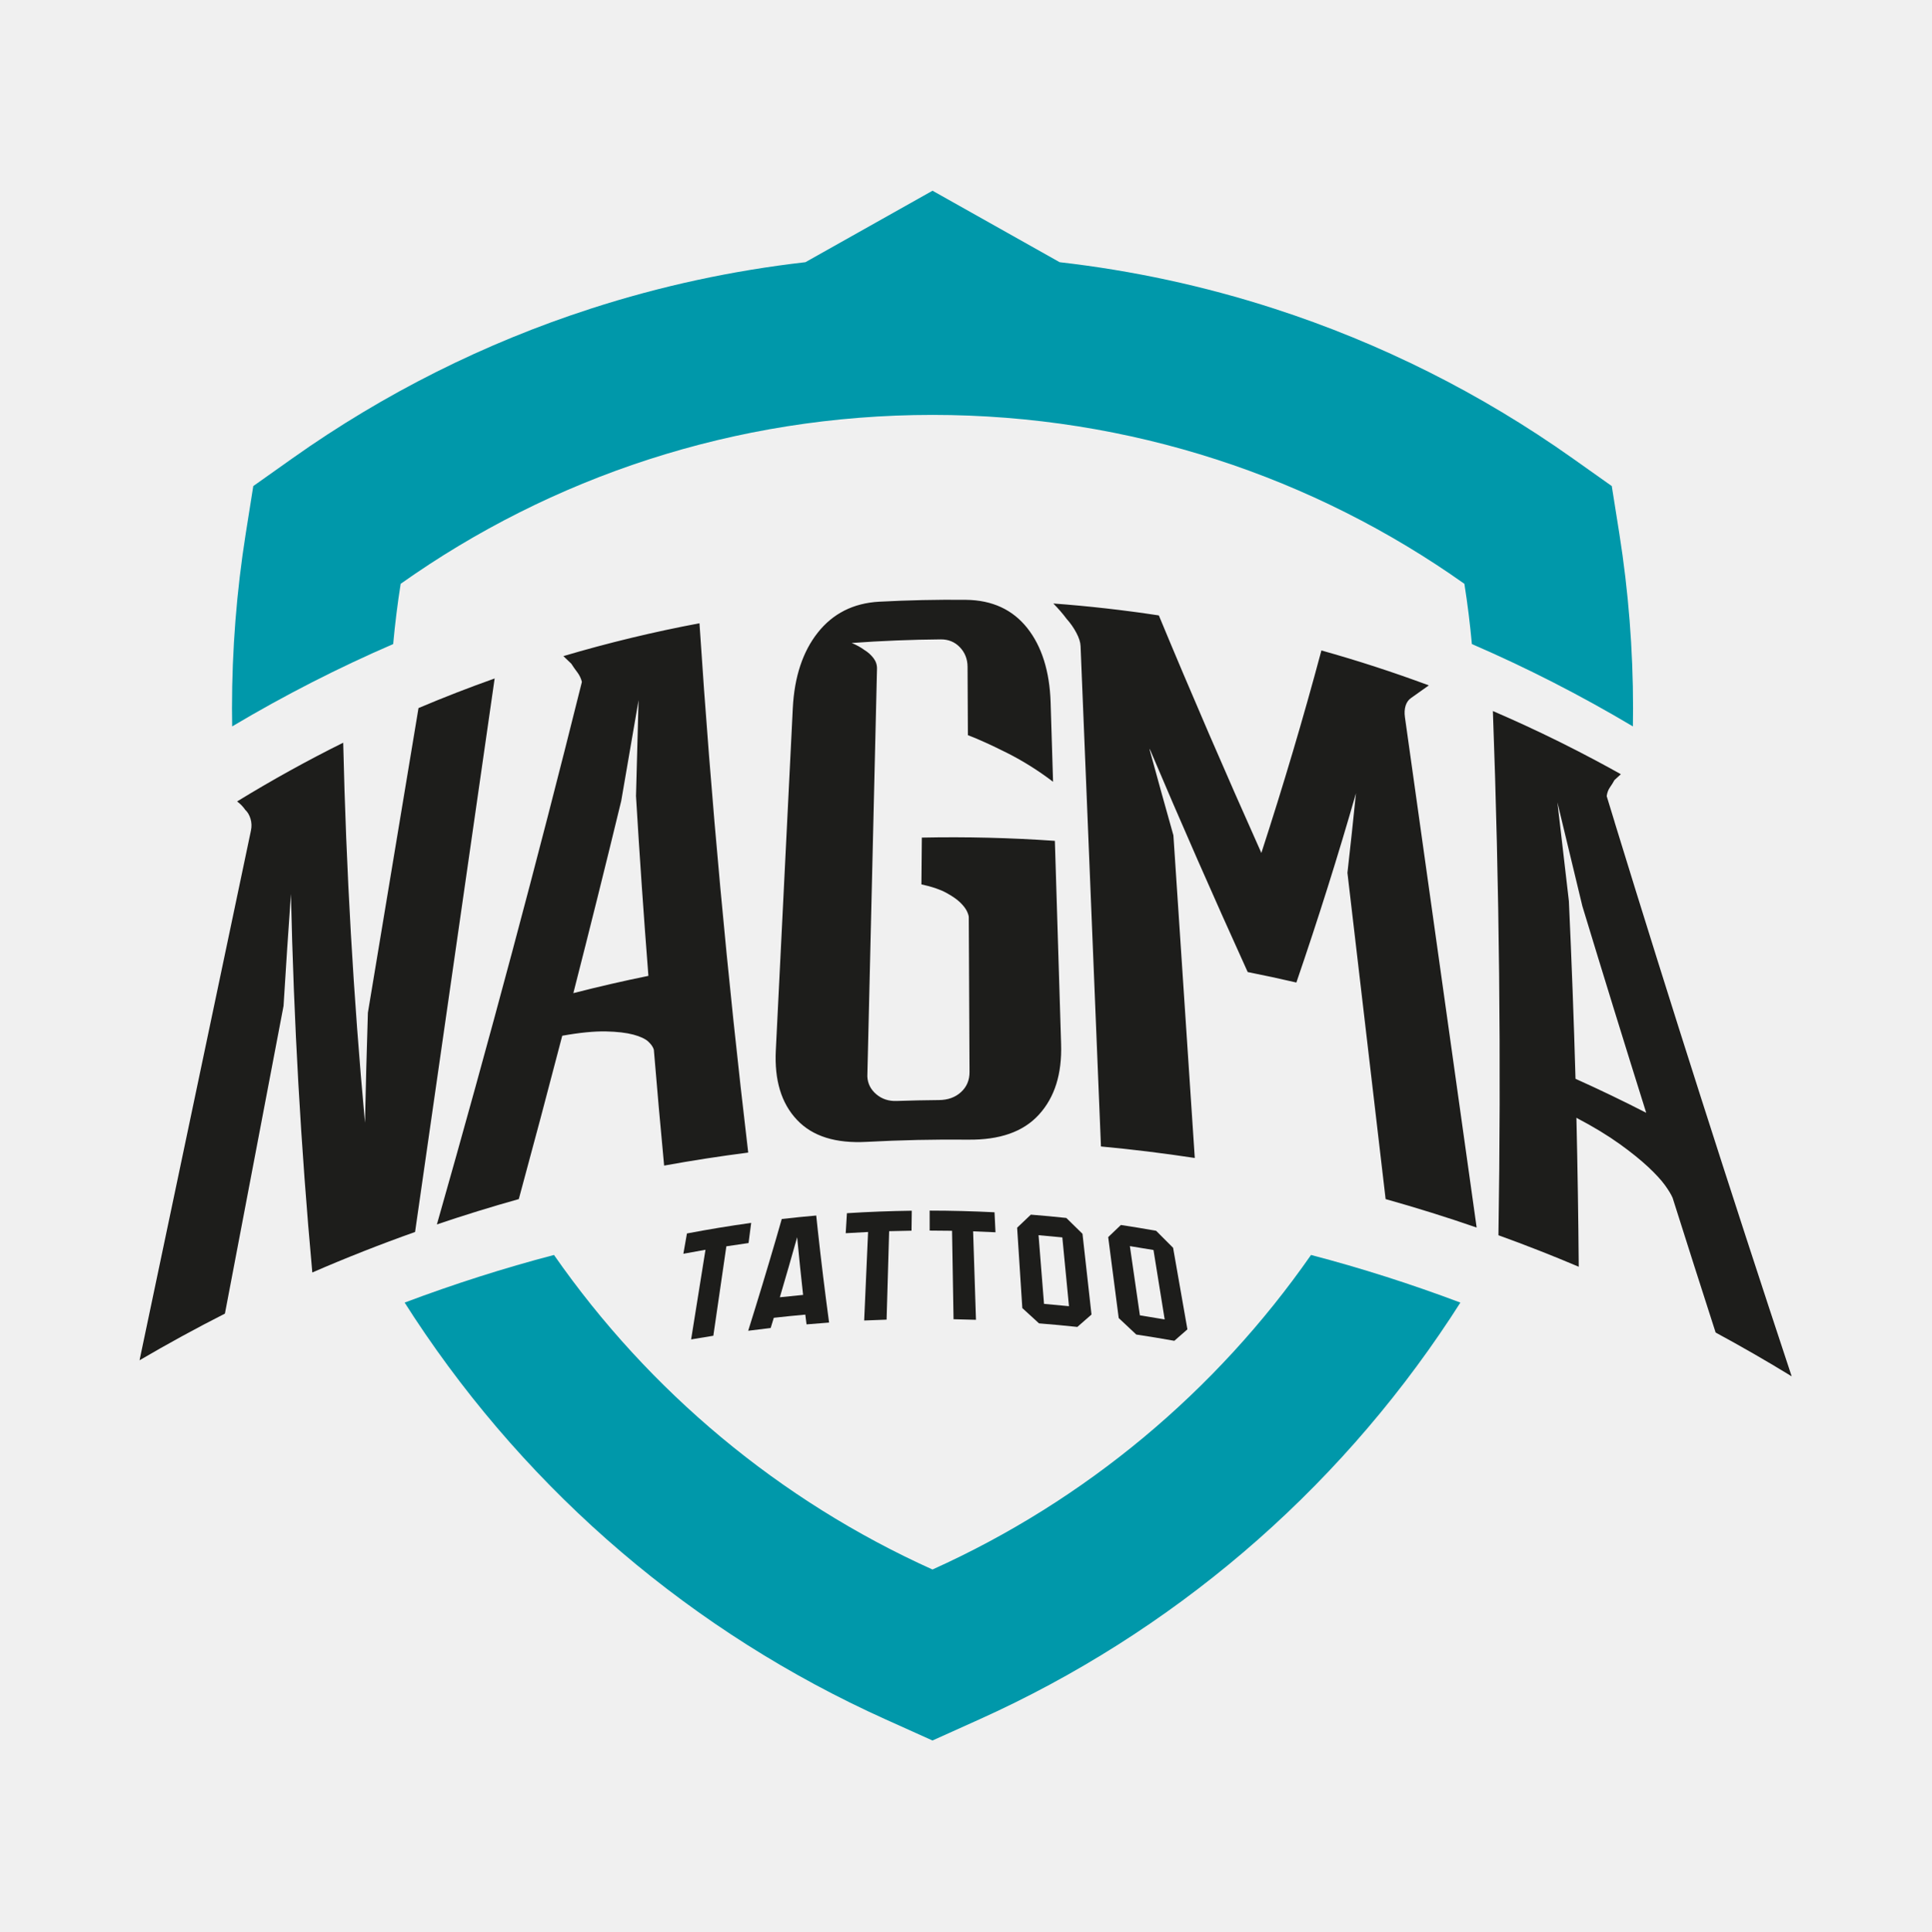
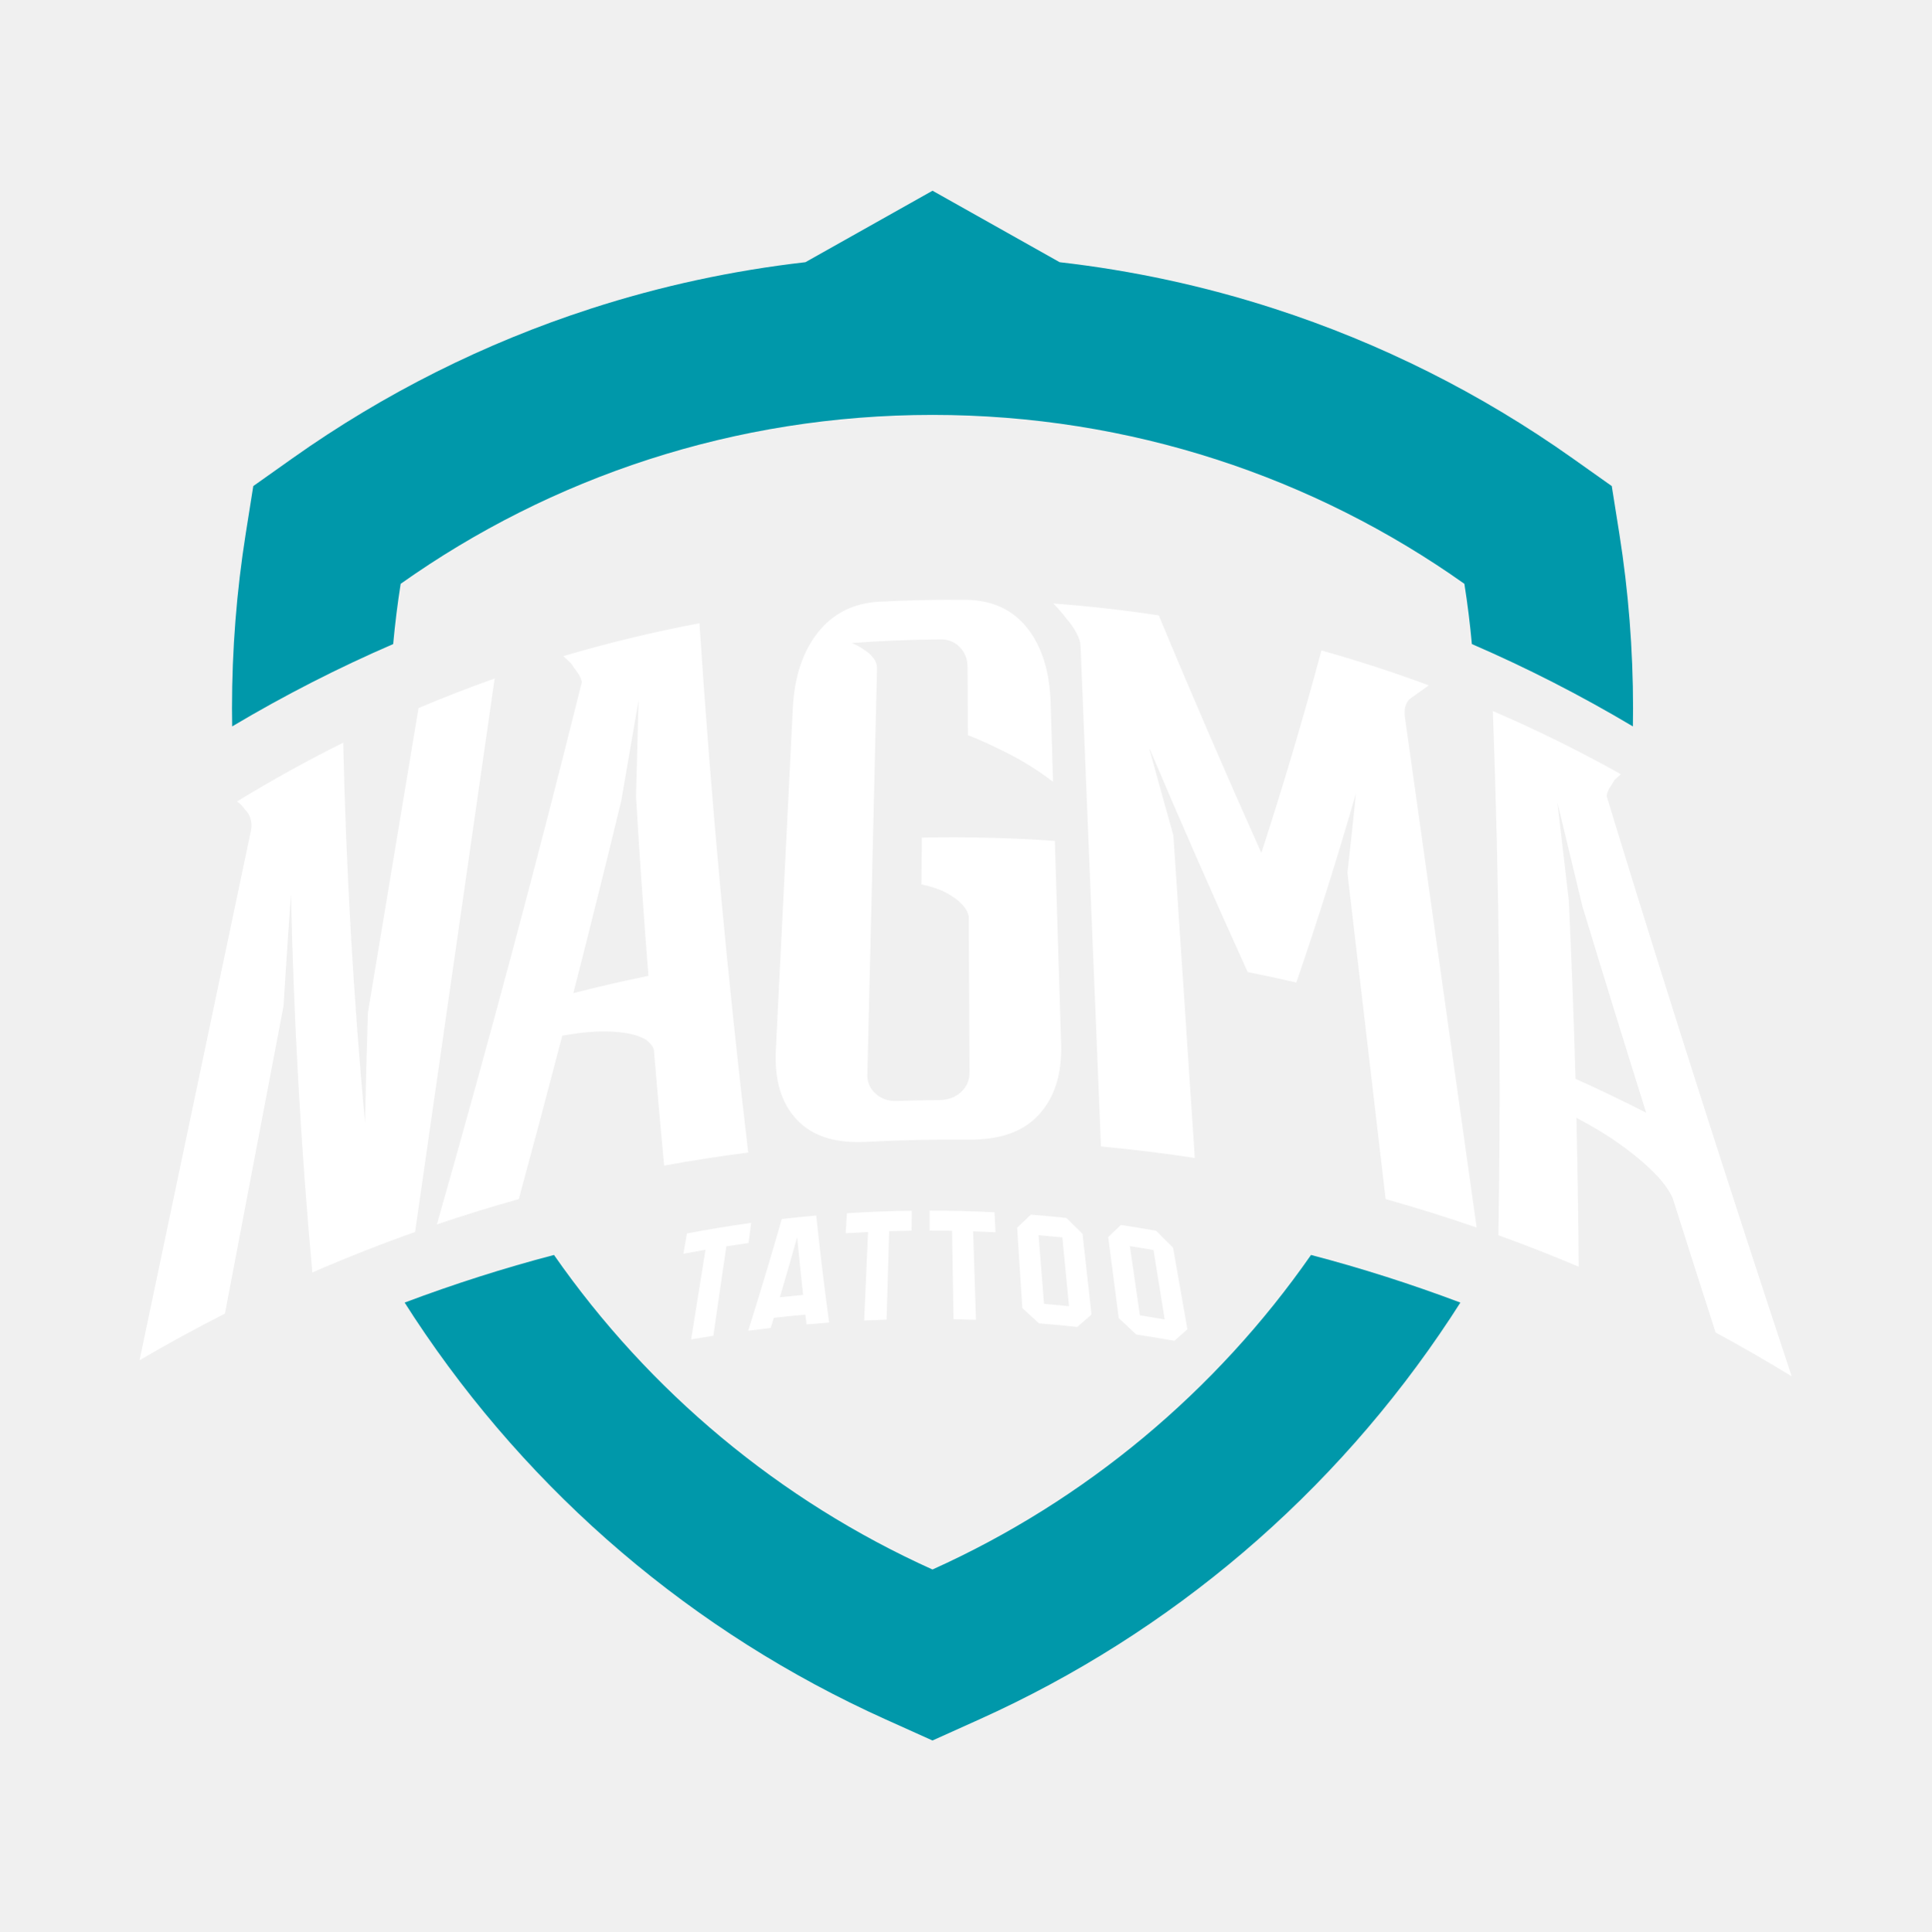
<svg xmlns="http://www.w3.org/2000/svg" version="1.1" width="283.465" height="283.465" viewBox="0 0 283.465 283.465">
  <defs>
    <clipPath id="clip_1">
      <path transform="matrix(1,0,0,-1,0,283.465)" d="M0 283.465H283.465V0H0Z" />
    </clipPath>
  </defs>
  <g>
    <g clip-path="url(#clip_1)">
      <path transform="matrix(1,0,0,-1,192.4318,184.2026)" d="M0 0C-13.927-19.998-33.114-36.059-55.562-46.17-78.008-36.06-97.192-19.999-111.117-.001-118.501-1.937-125.816-4.272-133.039-6.991-132.571-7.729-132.098-8.464-131.616-9.195-114.558-35.078-90.64-55.47-62.449-68.167L-55.562-71.269-48.675-68.167C-20.483-55.47 3.436-35.078 20.497-9.196 20.98-8.465 21.453-7.728 21.923-6.99 14.699-4.27 7.384-1.936 0 0" fill="#0098aa" />
      <path transform="matrix(1,0,0,-1,136.877,37.4223)" d="M0 0H-.002-.001ZM100.808-40.896 99.701-33.923 93.94-29.841C80.497-20.317 65.756-12.925 50.126-7.87 39.888-4.558 29.359-2.286 18.66-1.064L-.001 9.429-18.66-1.063C-29.36-2.285-39.89-4.558-50.13-7.87-65.759-12.925-80.5-20.318-93.942-29.841L-99.703-33.923-100.81-40.896C-102.148-49.323-102.826-57.948-102.826-66.534-102.826-67.423-102.816-68.312-102.802-69.2-95.104-64.62-87.211-60.591-79.168-57.113-78.895-54.137-78.531-51.187-78.068-48.27-56.02-32.649-29.077-23.477-.007-23.477 29.075-23.477 56.018-32.649 78.066-48.27 78.529-51.187 78.893-54.137 79.166-57.113 87.209-60.591 95.101-64.62 102.799-69.2 102.814-68.312 102.824-67.423 102.824-66.534 102.824-57.948 102.145-49.323 100.808-40.896" fill="#0098aa" />
-       <path transform="matrix(1,0,0,-1,231.2541,158.3458)" d="M0 0C-.247 8.676-.572 17.37-.973 26.084-1.523 30.909-2.085 35.739-2.657 40.572-1.443 35.498-.221 30.418 1.009 25.333 4.063 15.277 7.186 5.17 10.377-4.99 6.951-3.232 3.491-1.569 0 0M5.741 37.668C5.744 37.667 5.746 37.666 5.748 37.665 5.357 38.94 4.966 40.215 4.577 41.489 4.641 41.983 4.799 42.412 5.049 42.773 5.301 43.134 5.522 43.487 5.716 43.845 6.031 44.132 6.345 44.421 6.655 44.709 5.434 45.393 4.208 46.063 2.976 46.719-.475 48.559-3.966 50.291-7.494 51.916-9.032 52.624-10.577 53.311-12.128 53.979-11.181 28.191-10.905 2.564-11.313-22.963-7.353-24.394-3.423-25.936 .473-27.586 .416-20.312 .302-13.026 .133-5.727 2.667-7.056 4.776-8.348 6.473-9.566 8.167-10.782 9.559-11.91 10.65-12.927 11.739-13.947 12.555-14.833 13.102-15.579 13.644-16.327 14.03-16.958 14.253-17.474 16.33-24.042 18.435-30.632 20.567-37.245 24.331-39.278 28.053-41.421 31.729-43.674 22.62-16.169 13.95 10.93 5.741 37.668M-72.649 63.525C-72.671 64.088-72.882 64.74-73.275 65.481-73.669 66.219-74.141 66.891-74.692 67.502-75.249 68.252-75.899 69.007-76.649 69.766-71.47 69.383-66.303 68.799-61.159 68.014-56.412 56.569-51.393 44.956-46.112 33.151-42.871 43.119-39.932 53.018-37.297 62.873-31.99 61.386-26.729 59.678-21.53 57.746-22.401 57.127-23.281 56.502-24.17 55.871-24.895 55.357-25.214 54.338-25.039 53.086-21.53 28.113-18.02 3.14-14.511-21.833-18.932-20.306-23.388-18.915-27.873-17.658-29.741-1.695-31.609 14.268-33.477 30.231-33.036 34.123-32.618 38.015-32.225 41.908-34.865 32.699-37.781 23.448-40.974 14.131-43.348 14.683-45.73 15.195-48.117 15.668-53.149 26.755-57.947 37.672-62.505 48.442-62.501 48.371-62.497 48.3-62.492 48.229-61.357 44.073-60.2 39.909-59.021 35.735-57.976 19.948-56.93 4.163-55.884-11.623-60.461-10.925-65.053-10.362-69.656-9.934-70.654 14.552-71.651 39.038-72.649 63.525M-114.887 54.412C-114.656 59-113.419 62.715-111.217 65.496-109.012 68.276-106.025 69.822-102.195 70.029-97.961 70.255-93.721 70.346-89.482 70.304-85.584 70.263-82.596 68.842-80.468 66.158-78.344 63.472-77.186 59.812-77.043 55.231-76.924 51.354-76.805 47.476-76.686 43.598-78.824 45.224-81.062 46.632-83.403 47.815-85.745 48.992-87.668 49.859-89.187 50.44-89.203 53.785-89.22 57.131-89.236 60.476-89.243 61.603-89.617 62.559-90.357 63.338-91.1 64.116-92.035 64.507-93.173 64.497-97.533 64.461-101.891 64.285-106.243 63.969-105.52 63.67-104.896 63.324-104.37 62.934-103.844 62.616-103.403 62.216-103.044 61.747-102.687 61.274-102.514 60.756-102.528 60.192-103 40.247-103.473 20.301-103.946 .356-103.897-.696-103.458-1.57-102.632-2.27-101.806-2.97-100.814-3.295-99.664-3.256-97.583-3.183-95.501-3.137-93.419-3.121-92.115-3.108-91.041-2.725-90.198-1.954-89.357-1.186-88.942-.205-88.948 .994-88.984 8.565-89.022 16.138-89.058 23.709-89.058 23.92-89.152 24.222-89.335 24.61-89.521 25-89.848 25.424-90.321 25.885-90.793 26.345-91.483 26.82-92.386 27.313-93.292 27.801-94.495 28.213-96.01 28.536-95.989 30.825-95.968 33.115-95.947 35.404-89.436 35.538-82.92 35.378-76.42 34.925-76.115 24.983-75.81 15.041-75.505 5.1-75.368 .725-76.435-2.71-78.756-5.255-81.075-7.808-84.553-8.982-89.133-8.935-94.109-8.885-99.087-8.993-104.057-9.258-108.557-9.499-111.982-8.468-114.281-6.019-116.585-3.576-117.598-.191-117.379 4.193-116.548 20.932-115.718 37.672-114.887 54.412M-147.099 12.572C-143.444 13.511-139.771 14.357-136.082 15.108-136.77 23.902-137.377 32.696-137.903 41.494-137.787 46.187-137.661 50.881-137.525 55.577-138.363 50.65-139.212 45.719-140.072 40.785-142.34 31.414-144.684 22.01-147.099 12.572M-167.128-21.375C-159.482 5.466-152.382 31.993-145.844 58.257-145.972 58.776-146.199 59.247-146.523 59.676-146.848 60.103-147.141 60.522-147.401 60.931-147.791 61.302-148.18 61.67-148.565 62.042-141.973 63.994-135.304 65.602-128.586 66.863-126.888 40.973-124.504 15.095-121.432-10.83-125.558-11.357-129.674-11.994-133.774-12.741-134.311-7.069-134.814-1.4-135.284 4.271-135.397 4.668-135.672 5.067-136.108 5.469-136.545 5.868-137.278 6.212-138.295 6.486-139.316 6.757-140.665 6.92-142.337 6.953-144.014 6.985-146.143 6.786-148.728 6.319-150.802-1.648-152.927-9.64-155.105-17.658-159.138-18.788-163.146-20.026-167.128-21.375M-180.879 49.332C-180.447 30.641-179.386 12.066-177.682-6.457-177.568-1.078-177.426 4.306-177.256 9.697-174.78 24.603-172.303 39.51-169.827 54.416-166.135 55.979-162.408 57.428-158.65 58.761-162.544 31.679-166.437 4.597-170.331-22.485-175.409-24.287-180.44-26.268-185.414-28.429-187.1-9.989-188.141 8.509-188.551 27.129-188.942 21.643-189.304 16.166-189.637 10.698-192.506-4.357-195.373-19.412-198.241-34.466-202.469-36.614-206.649-38.897-210.773-41.316-205.322-15.395-199.871 10.525-194.42 36.445-194.295 37.04-194.319 37.619-194.487 38.174-194.657 38.727-194.914 39.163-195.259 39.479-195.574 39.942-195.971 40.353-196.452 40.711-191.36 43.832-186.164 46.706-180.879 49.332" fill="#1d1d1b" />
-       <path transform="matrix(1,0,0,-1,103.5507,183.4392)" d="M0 0C-1.084-.187-2.165-.384-3.246-.59-3.071 .404-2.897 1.397-2.722 2.391 .41 2.989 3.554 3.506 6.707 3.944 6.579 2.959 6.451 1.972 6.322 .986 5.235 .835 4.148 .675 3.063 .505 2.426-3.871 1.789-8.247 1.153-12.623 .065-12.793-1.022-12.973-2.108-13.16-1.405-8.773-.703-4.387 0 0" fill="#1d1d1b" />
-       <path transform="matrix(1,0,0,-1,117.0054,181.5981)" d="M0 0C-.824-2.933-1.671-5.871-2.541-8.814-1.404-8.69-.266-8.575 .872-8.47 .558-5.646 .267-2.823 0 0M4.688-12.529C3.584-12.608 2.481-12.696 1.378-12.794 1.316-12.316 1.257-11.838 1.197-11.361-.346-11.499-1.886-11.655-3.426-11.828-3.579-12.327-3.731-12.826-3.886-13.326-4.987-13.451-6.087-13.586-7.186-13.73-5.781-9.255-4.428-4.792-3.128-.342-2.836 .664-2.548 1.668-2.261 2.672-.576 2.866 1.112 3.037 2.801 3.184 2.875 2.473 2.95 1.763 3.027 1.052 3.521-3.474 4.075-8.001 4.688-12.529" fill="#1d1d1b" />
-       <path transform="matrix(1,0,0,-1,127.4165,180.8314)" d="M0 0C-1.095-.051-2.189-.11-3.283-.18-3.224 .799-3.164 1.778-3.105 2.757 .065 2.959 3.239 3.08 6.414 3.122 6.402 2.145 6.389 1.167 6.377 .19 5.282 .176 4.187 .152 3.092 .119 2.968-4.21 2.843-8.537 2.718-12.866 1.621-12.899 .524-12.942-.573-12.992-.382-8.661-.191-4.331 0 0" fill="#1d1d1b" />
-       <path transform="matrix(1,0,0,-1,139.7409,180.6553)" d="M0 0C-1.095 .019-2.19 .03-3.285 .03-3.286 1.007-3.286 1.986-3.287 2.962-.112 2.96 3.063 2.878 6.235 2.716 6.282 1.738 6.33 .759 6.377-.219 5.283-.163 4.188-.117 3.093-.08 3.233-4.408 3.373-8.737 3.512-13.066 2.415-13.028 1.317-13 .22-12.981 .146-8.654 .073-4.327 0 0" fill="#1d1d1b" />
-       <path transform="matrix(1,0,0,-1,153.2406,191.3818)" d="M0 0C1.222-.103 2.443-.217 3.664-.342 3.339 3.024 3.013 6.389 2.688 9.755 1.525 9.874 .362 9.983-.802 10.08-.535 6.72-.267 3.36 0 0M-3.185-.619C-3.438 3.314-3.692 7.248-3.945 11.181-3.267 11.823-2.596 12.461-1.932 13.096-.195 12.957 1.541 12.796 3.274 12.61 4.058 11.84 4.849 11.066 5.647 10.286 5.679 9.996 5.712 9.706 5.744 9.416 6.153 5.756 6.561 2.095 6.969-1.566 6.283-2.17 5.59-2.777 4.889-3.387 3.017-3.186 1.142-3.011-.733-2.863-1.558-2.11-2.375-1.362-3.185-.619" fill="#1d1d1b" />
-       <path transform="matrix(1,0,0,-1,167.313,193.0653)" d="M0 0C1.214-.189 2.427-.389 3.639-.6 3.092 2.796 2.544 6.193 1.997 9.589 .843 9.79-.313 9.98-1.47 10.16-.98 6.773-.49 3.387 0 0M-3.109-.397C-3.623 3.563-4.138 7.523-4.652 11.484-4.023 12.079-3.402 12.672-2.789 13.262-1.062 13.002 .662 12.718 2.382 12.41 3.206 11.583 4.037 10.752 4.875 9.914 4.927 9.622 4.978 9.329 5.029 9.036 5.678 5.338 6.327 1.64 6.976-2.058 6.343-2.615 5.701-3.175 5.052-3.738 3.193-3.405 1.332-3.099-.533-2.818-1.398-2.006-2.257-1.199-3.109-.397" fill="#1d1d1b" />
+       <path transform="matrix(1,0,0,-1,231.2541,158.3458)" d="M0 0C-.247 8.676-.572 17.37-.973 26.084-1.523 30.909-2.085 35.739-2.657 40.572-1.443 35.498-.221 30.418 1.009 25.333 4.063 15.277 7.186 5.17 10.377-4.99 6.951-3.232 3.491-1.569 0 0M5.741 37.668C5.744 37.667 5.746 37.666 5.748 37.665 5.357 38.94 4.966 40.215 4.577 41.489 4.641 41.983 4.799 42.412 5.049 42.773 5.301 43.134 5.522 43.487 5.716 43.845 6.031 44.132 6.345 44.421 6.655 44.709 5.434 45.393 4.208 46.063 2.976 46.719-.475 48.559-3.966 50.291-7.494 51.916-9.032 52.624-10.577 53.311-12.128 53.979-11.181 28.191-10.905 2.564-11.313-22.963-7.353-24.394-3.423-25.936 .473-27.586 .416-20.312 .302-13.026 .133-5.727 2.667-7.056 4.776-8.348 6.473-9.566 8.167-10.782 9.559-11.91 10.65-12.927 11.739-13.947 12.555-14.833 13.102-15.579 13.644-16.327 14.03-16.958 14.253-17.474 16.33-24.042 18.435-30.632 20.567-37.245 24.331-39.278 28.053-41.421 31.729-43.674 22.62-16.169 13.95 10.93 5.741 37.668M-72.649 63.525C-72.671 64.088-72.882 64.74-73.275 65.481-73.669 66.219-74.141 66.891-74.692 67.502-75.249 68.252-75.899 69.007-76.649 69.766-71.47 69.383-66.303 68.799-61.159 68.014-56.412 56.569-51.393 44.956-46.112 33.151-42.871 43.119-39.932 53.018-37.297 62.873-31.99 61.386-26.729 59.678-21.53 57.746-22.401 57.127-23.281 56.502-24.17 55.871-24.895 55.357-25.214 54.338-25.039 53.086-21.53 28.113-18.02 3.14-14.511-21.833-18.932-20.306-23.388-18.915-27.873-17.658-29.741-1.695-31.609 14.268-33.477 30.231-33.036 34.123-32.618 38.015-32.225 41.908-34.865 32.699-37.781 23.448-40.974 14.131-43.348 14.683-45.73 15.195-48.117 15.668-53.149 26.755-57.947 37.672-62.505 48.442-62.501 48.371-62.497 48.3-62.492 48.229-61.357 44.073-60.2 39.909-59.021 35.735-57.976 19.948-56.93 4.163-55.884-11.623-60.461-10.925-65.053-10.362-69.656-9.934-70.654 14.552-71.651 39.038-72.649 63.525M-114.887 54.412C-114.656 59-113.419 62.715-111.217 65.496-109.012 68.276-106.025 69.822-102.195 70.029-97.961 70.255-93.721 70.346-89.482 70.304-85.584 70.263-82.596 68.842-80.468 66.158-78.344 63.472-77.186 59.812-77.043 55.231-76.924 51.354-76.805 47.476-76.686 43.598-78.824 45.224-81.062 46.632-83.403 47.815-85.745 48.992-87.668 49.859-89.187 50.44-89.203 53.785-89.22 57.131-89.236 60.476-89.243 61.603-89.617 62.559-90.357 63.338-91.1 64.116-92.035 64.507-93.173 64.497-97.533 64.461-101.891 64.285-106.243 63.969-105.52 63.67-104.896 63.324-104.37 62.934-103.844 62.616-103.403 62.216-103.044 61.747-102.687 61.274-102.514 60.756-102.528 60.192-103 40.247-103.473 20.301-103.946 .356-103.897-.696-103.458-1.57-102.632-2.27-101.806-2.97-100.814-3.295-99.664-3.256-97.583-3.183-95.501-3.137-93.419-3.121-92.115-3.108-91.041-2.725-90.198-1.954-89.357-1.186-88.942-.205-88.948 .994-88.984 8.565-89.022 16.138-89.058 23.709-89.058 23.92-89.152 24.222-89.335 24.61-89.521 25-89.848 25.424-90.321 25.885-90.793 26.345-91.483 26.82-92.386 27.313-93.292 27.801-94.495 28.213-96.01 28.536-95.989 30.825-95.968 33.115-95.947 35.404-89.436 35.538-82.92 35.378-76.42 34.925-76.115 24.983-75.81 15.041-75.505 5.1-75.368 .725-76.435-2.71-78.756-5.255-81.075-7.808-84.553-8.982-89.133-8.935-94.109-8.885-99.087-8.993-104.057-9.258-108.557-9.499-111.982-8.468-114.281-6.019-116.585-3.576-117.598-.191-117.379 4.193-116.548 20.932-115.718 37.672-114.887 54.412M-147.099 12.572C-143.444 13.511-139.771 14.357-136.082 15.108-136.77 23.902-137.377 32.696-137.903 41.494-137.787 46.187-137.661 50.881-137.525 55.577-138.363 50.65-139.212 45.719-140.072 40.785-142.34 31.414-144.684 22.01-147.099 12.572M-167.128-21.375C-159.482 5.466-152.382 31.993-145.844 58.257-145.972 58.776-146.199 59.247-146.523 59.676-146.848 60.103-147.141 60.522-147.401 60.931-147.791 61.302-148.18 61.67-148.565 62.042-141.973 63.994-135.304 65.602-128.586 66.863-126.888 40.973-124.504 15.095-121.432-10.83-125.558-11.357-129.674-11.994-133.774-12.741-134.311-7.069-134.814-1.4-135.284 4.271-135.397 4.668-135.672 5.067-136.108 5.469-136.545 5.868-137.278 6.212-138.295 6.486-139.316 6.757-140.665 6.92-142.337 6.953-144.014 6.985-146.143 6.786-148.728 6.319-150.802-1.648-152.927-9.64-155.105-17.658-159.138-18.788-163.146-20.026-167.128-21.375M-180.879 49.332C-180.447 30.641-179.386 12.066-177.682-6.457-177.568-1.078-177.426 4.306-177.256 9.697-174.78 24.603-172.303 39.51-169.827 54.416-166.135 55.979-162.408 57.428-158.65 58.761-162.544 31.679-166.437 4.597-170.331-22.485-175.409-24.287-180.44-26.268-185.414-28.429-187.1-9.989-188.141 8.509-188.551 27.129-188.942 21.643-189.304 16.166-189.637 10.698-192.506-4.357-195.373-19.412-198.241-34.466-202.469-36.614-206.649-38.897-210.773-41.316-205.322-15.395-199.871 10.525-194.42 36.445-194.295 37.04-194.319 37.619-194.487 38.174-194.657 38.727-194.914 39.163-195.259 39.479-195.574 39.942-195.971 40.353-196.452 40.711-191.36 43.832-186.164 46.706-180.879 49.332" fill="#ffffff" />
+       <path transform="matrix(1,0,0,-1,103.5507,183.4392)" d="M0 0C-1.084-.187-2.165-.384-3.246-.59-3.071 .404-2.897 1.397-2.722 2.391 .41 2.989 3.554 3.506 6.707 3.944 6.579 2.959 6.451 1.972 6.322 .986 5.235 .835 4.148 .675 3.063 .505 2.426-3.871 1.789-8.247 1.153-12.623 .065-12.793-1.022-12.973-2.108-13.16-1.405-8.773-.703-4.387 0 0" fill="#ffffff" />
+       <path transform="matrix(1,0,0,-1,117.0054,181.5981)" d="M0 0C-.824-2.933-1.671-5.871-2.541-8.814-1.404-8.69-.266-8.575 .872-8.47 .558-5.646 .267-2.823 0 0M4.688-12.529C3.584-12.608 2.481-12.696 1.378-12.794 1.316-12.316 1.257-11.838 1.197-11.361-.346-11.499-1.886-11.655-3.426-11.828-3.579-12.327-3.731-12.826-3.886-13.326-4.987-13.451-6.087-13.586-7.186-13.73-5.781-9.255-4.428-4.792-3.128-.342-2.836 .664-2.548 1.668-2.261 2.672-.576 2.866 1.112 3.037 2.801 3.184 2.875 2.473 2.95 1.763 3.027 1.052 3.521-3.474 4.075-8.001 4.688-12.529" fill="#ffffff" />
+       <path transform="matrix(1,0,0,-1,127.4165,180.8314)" d="M0 0C-1.095-.051-2.189-.11-3.283-.18-3.224 .799-3.164 1.778-3.105 2.757 .065 2.959 3.239 3.08 6.414 3.122 6.402 2.145 6.389 1.167 6.377 .19 5.282 .176 4.187 .152 3.092 .119 2.968-4.21 2.843-8.537 2.718-12.866 1.621-12.899 .524-12.942-.573-12.992-.382-8.661-.191-4.331 0 0" fill="#ffffff" />
+       <path transform="matrix(1,0,0,-1,139.7409,180.6553)" d="M0 0C-1.095 .019-2.19 .03-3.285 .03-3.286 1.007-3.286 1.986-3.287 2.962-.112 2.96 3.063 2.878 6.235 2.716 6.282 1.738 6.33 .759 6.377-.219 5.283-.163 4.188-.117 3.093-.08 3.233-4.408 3.373-8.737 3.512-13.066 2.415-13.028 1.317-13 .22-12.981 .146-8.654 .073-4.327 0 0" fill="#ffffff" />
+       <path transform="matrix(1,0,0,-1,153.2406,191.3818)" d="M0 0C1.222-.103 2.443-.217 3.664-.342 3.339 3.024 3.013 6.389 2.688 9.755 1.525 9.874 .362 9.983-.802 10.08-.535 6.72-.267 3.36 0 0M-3.185-.619C-3.438 3.314-3.692 7.248-3.945 11.181-3.267 11.823-2.596 12.461-1.932 13.096-.195 12.957 1.541 12.796 3.274 12.61 4.058 11.84 4.849 11.066 5.647 10.286 5.679 9.996 5.712 9.706 5.744 9.416 6.153 5.756 6.561 2.095 6.969-1.566 6.283-2.17 5.59-2.777 4.889-3.387 3.017-3.186 1.142-3.011-.733-2.863-1.558-2.11-2.375-1.362-3.185-.619" fill="#ffffff" />
+       <path transform="matrix(1,0,0,-1,167.313,193.0653)" d="M0 0C1.214-.189 2.427-.389 3.639-.6 3.092 2.796 2.544 6.193 1.997 9.589 .843 9.79-.313 9.98-1.47 10.16-.98 6.773-.49 3.387 0 0M-3.109-.397C-3.623 3.563-4.138 7.523-4.652 11.484-4.023 12.079-3.402 12.672-2.789 13.262-1.062 13.002 .662 12.718 2.382 12.41 3.206 11.583 4.037 10.752 4.875 9.914 4.927 9.622 4.978 9.329 5.029 9.036 5.678 5.338 6.327 1.64 6.976-2.058 6.343-2.615 5.701-3.175 5.052-3.738 3.193-3.405 1.332-3.099-.533-2.818-1.398-2.006-2.257-1.199-3.109-.397" fill="#ffffff" />
    </g>
  </g>
</svg>
